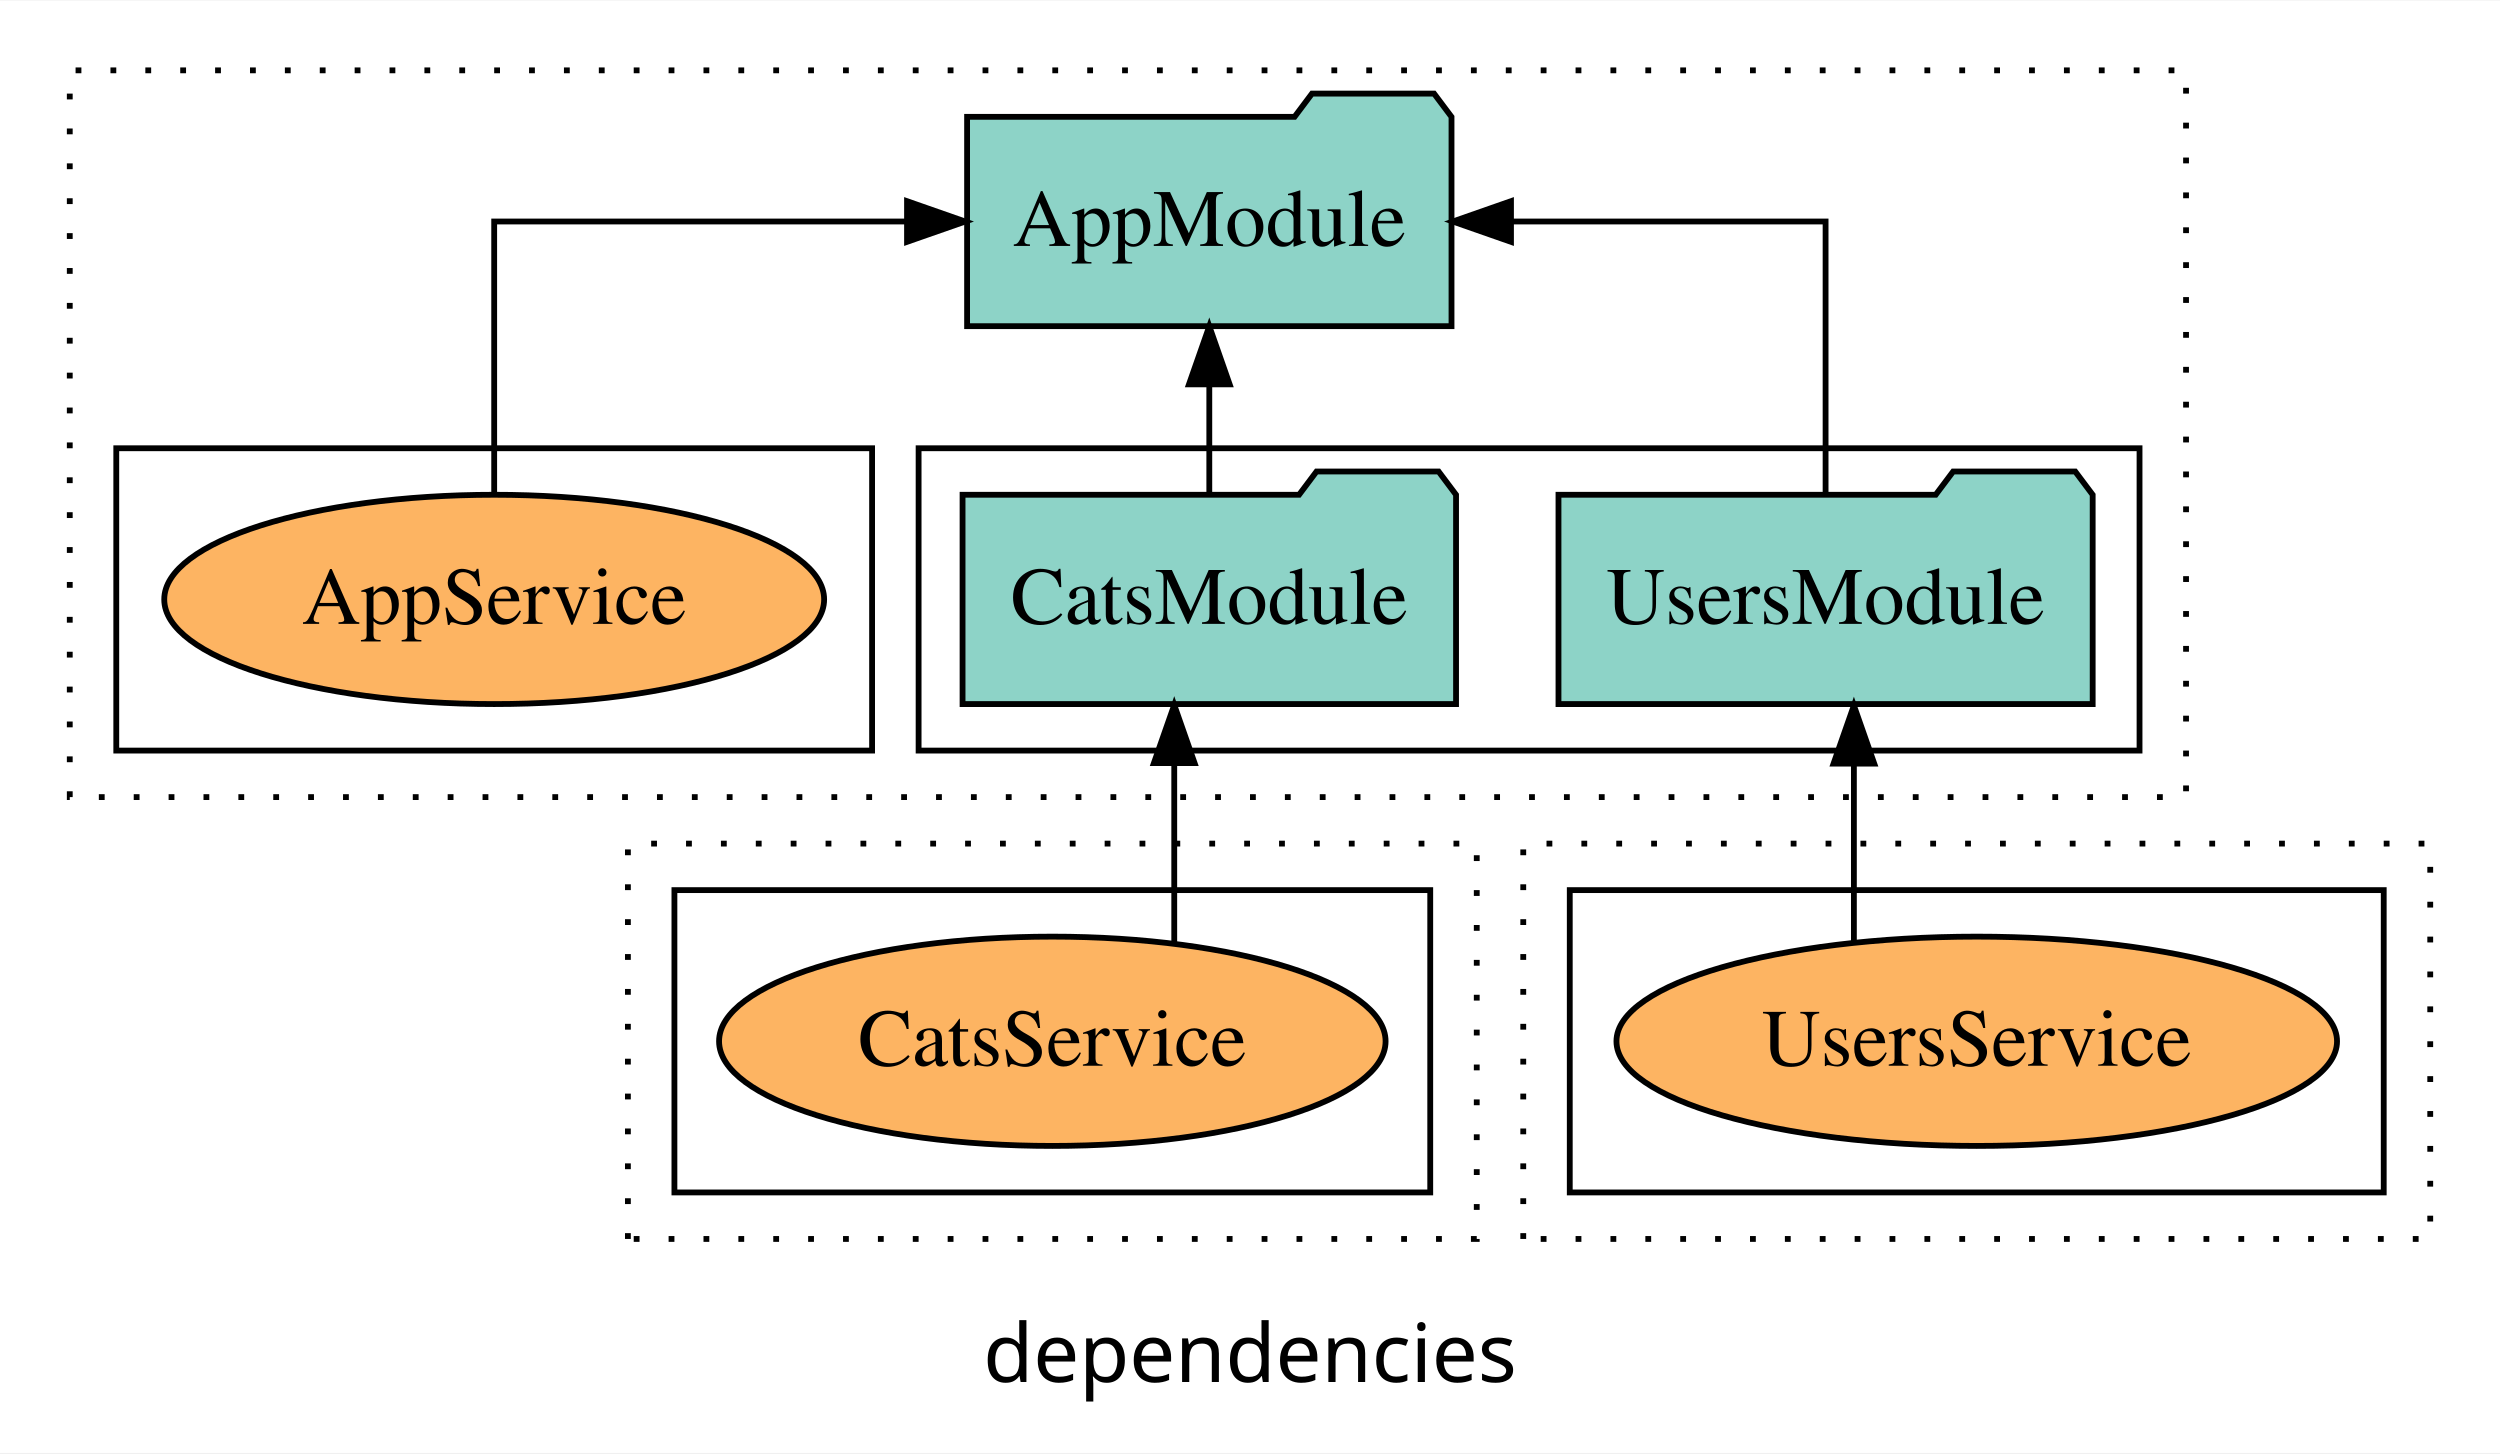
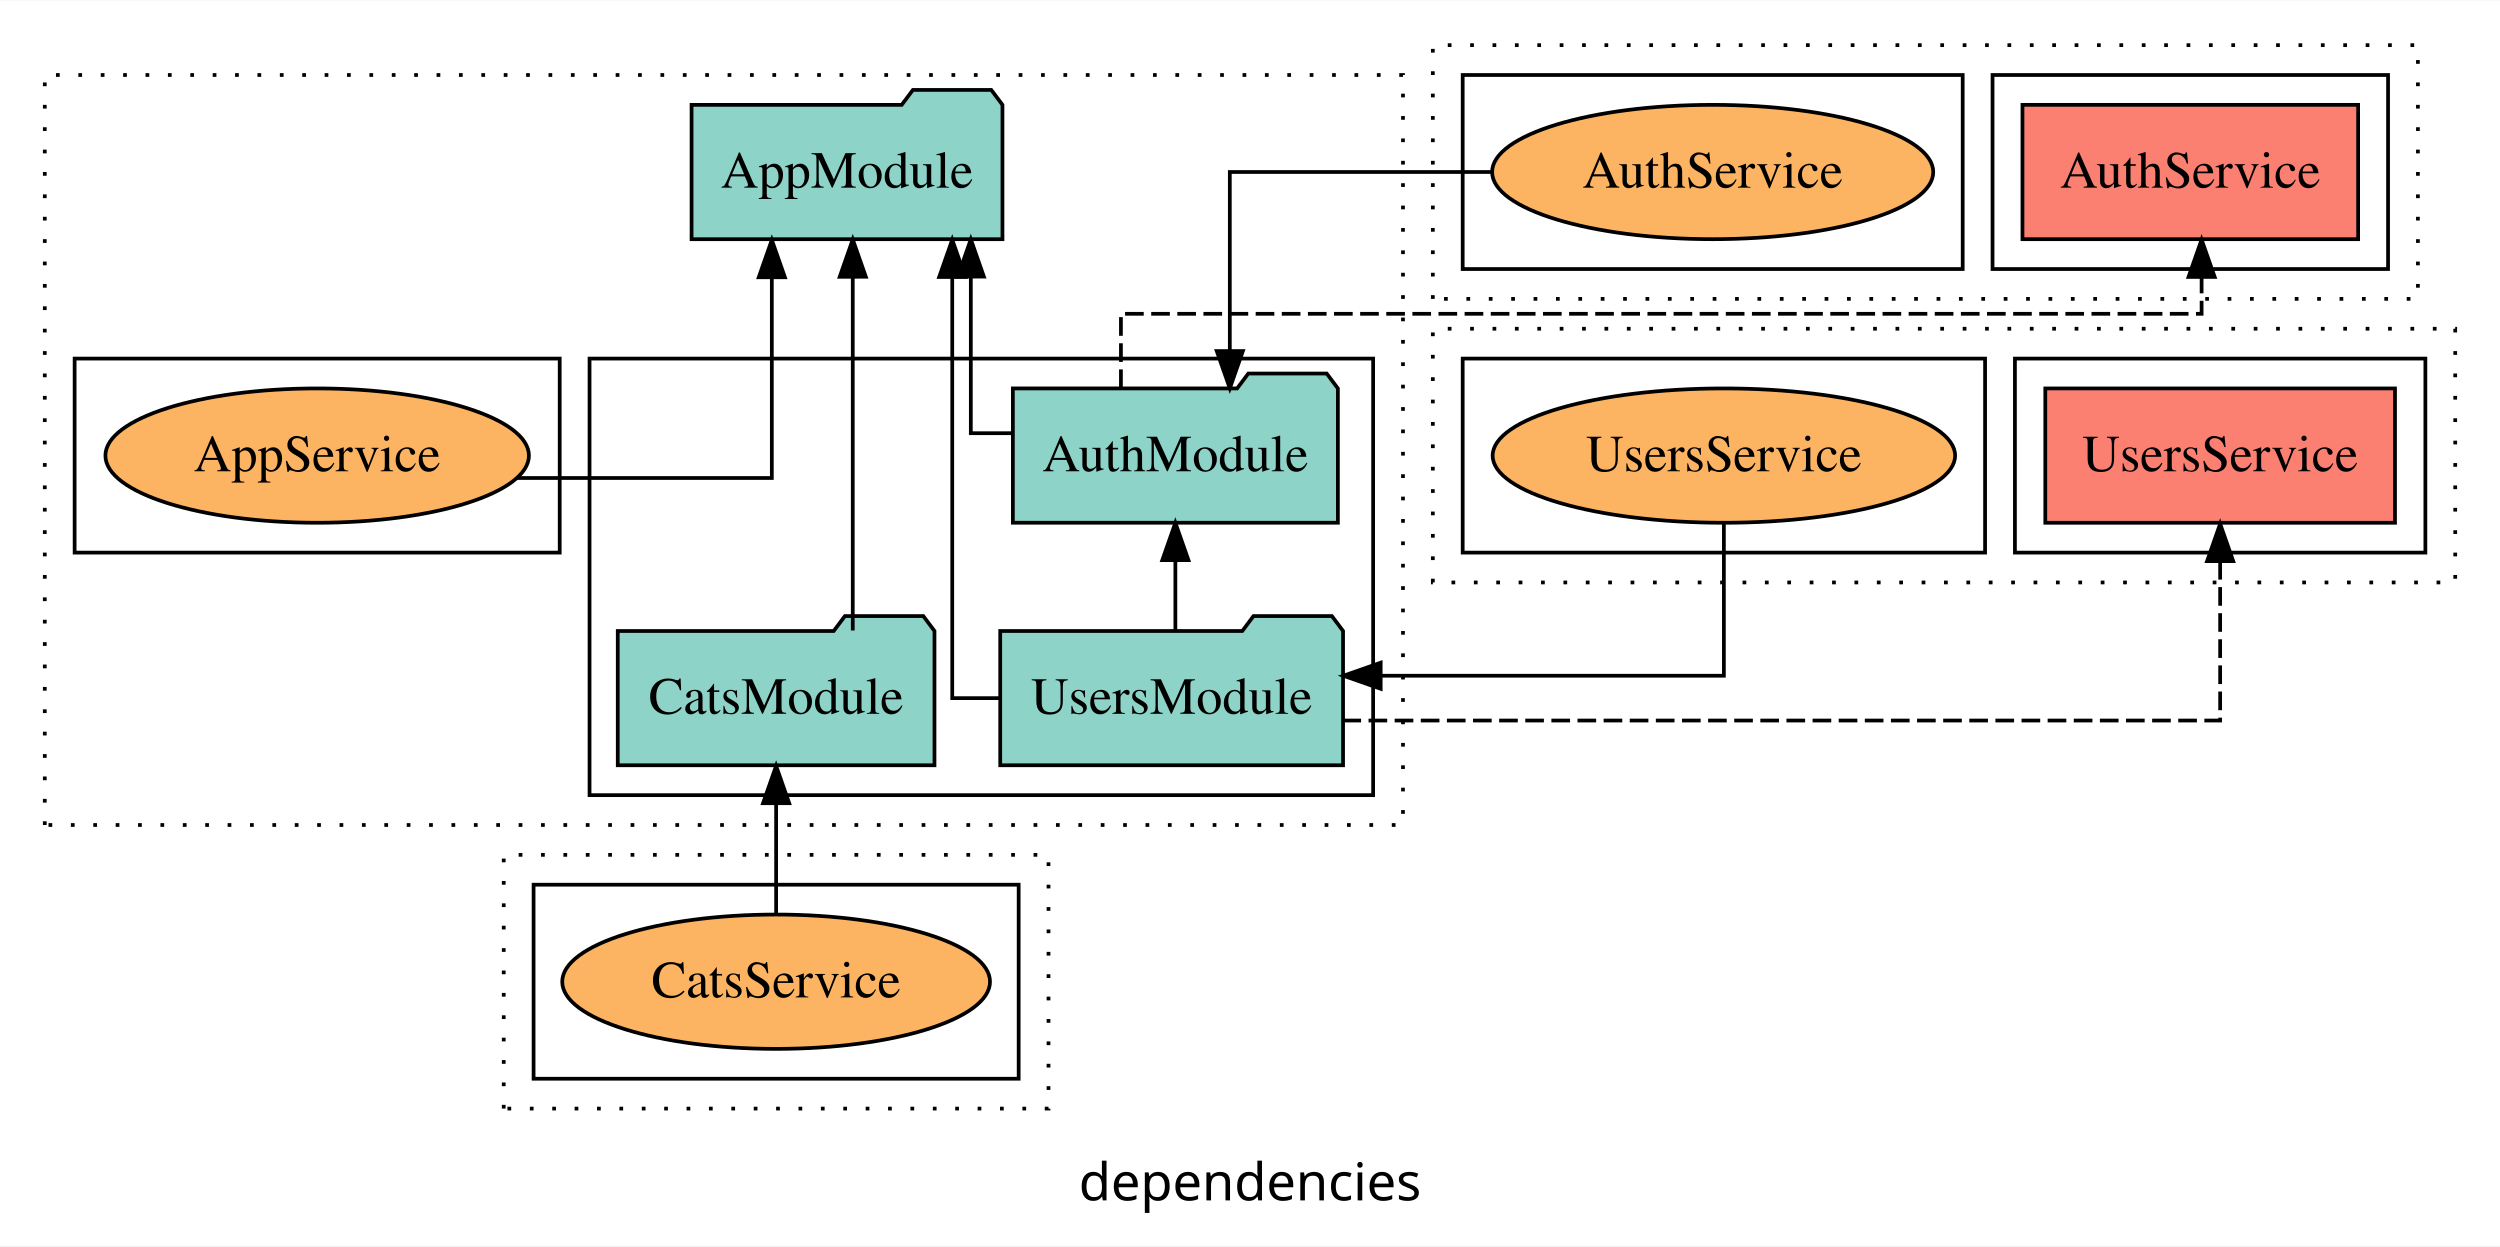
- <svg xmlns="http://www.w3.org/2000/svg" width="430pt" height="250pt" viewBox="0.00 0.00 430.00 249.80">
-   <g id="graph0" class="graph" transform="scale(1 1) rotate(0) translate(4 245.8)">
-     <polygon fill="white" stroke="transparent" points="-4,4 -4,-245.8 426,-245.8 426,4 -4,4" />
-     <text text-anchor="middle" x="211" y="-8.2" font-family="sans-serif" font-size="14.00">dependencies</text>
+ <svg xmlns="http://www.w3.org/2000/svg" width="670pt" height="334pt" viewBox="0.00 0.00 670.00 333.80">
+   <g id="graph0" class="graph" transform="scale(1 1) rotate(0) translate(4 329.8)">
+     <polygon fill="white" stroke="transparent" points="-4,4 -4,-329.8 666,-329.8 666,4 -4,4" />
+     <text text-anchor="middle" x="331" y="-8.2" font-family="sans-serif" font-size="14.00">dependencies</text>
    <g id="clust1" class="cluster">
-       <polygon fill="none" stroke="black" stroke-dasharray="1,5" points="8,-108.8 8,-233.8 372,-233.8 372,-108.8 8,-108.8" />
+       <polygon fill="none" stroke="black" stroke-dasharray="1,5" points="8,-108.8 8,-309.8 372,-309.8 372,-108.8 8,-108.8" />
    </g>
    <g id="clust3" class="cluster">
-       <polygon fill="none" stroke="black" points="154,-116.8 154,-168.8 364,-168.8 364,-116.8 154,-116.8" />
+       <polygon fill="none" stroke="black" points="154,-116.8 154,-233.8 364,-233.8 364,-116.8 154,-116.8" />
    </g>
    <g id="clust6" class="cluster">
-       <polygon fill="none" stroke="black" points="16,-116.8 16,-168.8 146,-168.8 146,-116.8 16,-116.8" />
+       <polygon fill="none" stroke="black" points="16,-181.8 16,-233.8 146,-233.8 146,-181.8 16,-181.8" />
+     </g>
+     <g id="clust7" class="cluster">
+       <polygon fill="none" stroke="black" stroke-dasharray="1,5" points="380,-249.8 380,-317.8 644,-317.8 644,-249.8 380,-249.8" />
+     </g>
+     <g id="clust10" class="cluster">
+       <polygon fill="none" stroke="black" points="530,-257.8 530,-309.8 636,-309.8 636,-257.8 530,-257.8" />
+     </g>
+     <g id="clust12" class="cluster">
+       <polygon fill="none" stroke="black" points="388,-257.8 388,-309.8 522,-309.8 522,-257.8 388,-257.8" />
    </g>
    <g id="clust13" class="cluster">
-       <polygon fill="none" stroke="black" stroke-dasharray="1,5" points="104,-32.8 104,-100.8 250,-100.8 250,-32.8 104,-32.8" />
+       <polygon fill="none" stroke="black" stroke-dasharray="1,5" points="131,-32.8 131,-100.8 277,-100.8 277,-32.8 131,-32.8" />
    </g>
    <g id="clust18" class="cluster">
-       <polygon fill="none" stroke="black" points="112,-40.8 112,-92.8 242,-92.8 242,-40.8 112,-40.8" />
+       <polygon fill="none" stroke="black" points="139,-40.8 139,-92.8 269,-92.8 269,-40.8 139,-40.8" />
    </g>
    <g id="clust19" class="cluster">
-       <polygon fill="none" stroke="black" stroke-dasharray="1,5" points="258,-32.8 258,-100.8 414,-100.8 414,-32.8 258,-32.8" />
+       <polygon fill="none" stroke="black" stroke-dasharray="1,5" points="380,-173.8 380,-241.8 654,-241.8 654,-173.8 380,-173.8" />
+     </g>
+     <g id="clust22" class="cluster">
+       <polygon fill="none" stroke="black" points="536,-181.8 536,-233.8 646,-233.8 646,-181.8 536,-181.8" />
    </g>
    <g id="clust24" class="cluster">
-       <polygon fill="none" stroke="black" points="266,-40.8 266,-92.8 406,-92.8 406,-40.8 266,-40.8" />
+       <polygon fill="none" stroke="black" points="388,-181.8 388,-233.8 528,-233.8 528,-181.8 388,-181.8" />
    </g>
    <g id="node1" class="node">
+       <polygon fill="#8dd3c7" stroke="black" points="354.55,-225.8 351.55,-229.8 330.55,-229.8 327.55,-225.8 267.45,-225.8 267.45,-189.8 354.55,-189.8 354.55,-225.8" />
+       <text text-anchor="middle" x="311" y="-203.6" font-family="Times,serif" font-size="14.00">AuthModule</text>
+     </g>
+     <g id="node4" class="node">
+       <polygon fill="#8dd3c7" stroke="black" points="264.66,-301.8 261.66,-305.8 240.66,-305.8 237.66,-301.8 181.34,-301.8 181.34,-265.8 264.66,-265.8 264.66,-301.8" />
+       <text text-anchor="middle" x="223" y="-279.6" font-family="Times,serif" font-size="14.00">AppModule</text>
+     </g>
+     <g id="edge1" class="edge">
+       <path fill="none" stroke="black" d="M267.27,-213.8C260.76,-213.8 256.18,-213.8 256.18,-213.8 256.18,-213.8 256.18,-255.77 256.18,-255.77" />
+       <polygon fill="black" stroke="black" points="252.68,-255.77 256.18,-265.77 259.68,-255.77 252.68,-255.77" />
+     </g>
+     <g id="node6" class="node">
+       <polygon fill="#fb8072" stroke="black" points="627.98,-301.8 538.02,-301.8 538.02,-265.8 627.98,-265.8 627.98,-301.8" />
+       <text text-anchor="middle" x="583" y="-279.6" font-family="Times,serif" font-size="14.00">AuthService </text>
+     </g>
+     <g id="edge6" class="edge">
+       <path fill="none" stroke="black" stroke-dasharray="5,2" d="M296.41,-225.91C296.41,-235.7 296.41,-245.8 296.41,-245.8 296.41,-245.8 586.03,-245.8 586.03,-245.8 586.03,-245.8 586.03,-255.69 586.03,-255.69" />
+       <polygon fill="black" stroke="black" points="582.53,-255.69 586.03,-265.69 589.53,-255.69 582.53,-255.69" />
+     </g>
+     <g id="node2" class="node">
      <polygon fill="#8dd3c7" stroke="black" points="246.44,-160.8 243.44,-164.8 222.44,-164.8 219.44,-160.8 161.56,-160.8 161.56,-124.8 246.44,-124.8 246.44,-160.8" />
      <text text-anchor="middle" x="204" y="-138.6" font-family="Times,serif" font-size="14.00">CatsModule</text>
    </g>
+     <g id="edge2" class="edge">
+       <path fill="none" stroke="black" d="M224.54,-160.94C224.54,-160.94 224.54,-255.73 224.54,-255.73" />
+       <polygon fill="black" stroke="black" points="221.04,-255.72 224.54,-265.73 228.04,-255.73 221.04,-255.72" />
+     </g>
    <g id="node3" class="node">
-       <polygon fill="#8dd3c7" stroke="black" points="245.66,-225.8 242.66,-229.8 221.66,-229.8 218.66,-225.8 162.34,-225.8 162.34,-189.8 245.66,-189.8 245.66,-225.8" />
-       <text text-anchor="middle" x="204" y="-203.6" font-family="Times,serif" font-size="14.00">AppModule</text>
-     </g>
-     <g id="edge1" class="edge">
-       <path fill="none" stroke="black" d="M204,-160.91C204,-160.91 204,-179.79 204,-179.79" />
-       <polygon fill="black" stroke="black" points="200.5,-179.79 204,-189.79 207.5,-179.79 200.5,-179.79" />
-     </g>
-     <g id="node2" class="node">
      <polygon fill="#8dd3c7" stroke="black" points="355.94,-160.8 352.94,-164.8 331.94,-164.8 328.94,-160.8 264.06,-160.8 264.06,-124.8 355.94,-124.8 355.94,-160.8" />
      <text text-anchor="middle" x="310" y="-138.6" font-family="Times,serif" font-size="14.00">UsersModule</text>
    </g>
-     <g id="edge2" class="edge">
-       <path fill="none" stroke="black" d="M310,-160.91C310,-180.14 310,-207.8 310,-207.8 310,-207.8 255.89,-207.8 255.89,-207.8" />
-       <polygon fill="black" stroke="black" points="255.89,-204.3 245.89,-207.8 255.89,-211.3 255.89,-204.3" />
-     </g>
-     <g id="node4" class="node">
-       <ellipse fill="#fdb462" stroke="black" cx="81" cy="-142.8" rx="56.75" ry="18" />
-       <text text-anchor="middle" x="81" y="-138.6" font-family="Times,serif" font-size="14.00">AppService</text>
+     <g id="edge5" class="edge">
+       <path fill="none" stroke="black" d="M311,-160.91C311,-160.91 311,-179.79 311,-179.79" />
+       <polygon fill="black" stroke="black" points="307.5,-179.79 311,-189.79 314.5,-179.79 307.5,-179.79" />
    </g>
    <g id="edge3" class="edge">
-       <path fill="none" stroke="black" d="M81,-160.91C81,-180.14 81,-207.8 81,-207.8 81,-207.8 152.01,-207.8 152.01,-207.8" />
-       <polygon fill="black" stroke="black" points="152.01,-211.3 162.01,-207.8 152.01,-204.3 152.01,-211.3" />
+       <path fill="none" stroke="black" d="M264.25,-142.8C256.66,-142.8 251.2,-142.8 251.2,-142.8 251.2,-142.8 251.2,-255.66 251.2,-255.66" />
+       <polygon fill="black" stroke="black" points="247.7,-255.66 251.2,-265.66 254.7,-255.66 247.7,-255.66" />
+     </g>
+     <g id="node9" class="node">
+       <polygon fill="#fb8072" stroke="black" points="637.86,-225.8 544.14,-225.8 544.14,-189.8 637.86,-189.8 637.86,-225.8" />
+       <text text-anchor="middle" x="591" y="-203.6" font-family="Times,serif" font-size="14.00">UsersService </text>
+     </g>
+     <g id="edge9" class="edge">
+       <path fill="none" stroke="black" stroke-dasharray="5,2" d="M355.77,-136.8C435.4,-136.8 591,-136.8 591,-136.8 591,-136.8 591,-179.52 591,-179.52" />
+       <polygon fill="black" stroke="black" points="587.5,-179.52 591,-189.52 594.5,-179.52 587.5,-179.52" />
    </g>
    <g id="node5" class="node">
-       <ellipse fill="#fdb462" stroke="black" cx="177" cy="-66.8" rx="57.32" ry="18" />
-       <text text-anchor="middle" x="177" y="-62.6" font-family="Times,serif" font-size="14.00">CatsService</text>
+       <ellipse fill="#fdb462" stroke="black" cx="81" cy="-207.8" rx="56.75" ry="18" />
+       <text text-anchor="middle" x="81" y="-203.6" font-family="Times,serif" font-size="14.00">AppService</text>
    </g>
    <g id="edge4" class="edge">
-       <path fill="none" stroke="black" d="M197.97,-83.67C197.97,-83.67 197.97,-114.65 197.97,-114.65" />
-       <polygon fill="black" stroke="black" points="194.47,-114.65 197.97,-124.65 201.47,-114.65 194.47,-114.65" />
+       <path fill="none" stroke="black" d="M134.45,-201.8C167.19,-201.8 202.85,-201.8 202.85,-201.8 202.85,-201.8 202.85,-255.6 202.85,-255.6" />
+       <polygon fill="black" stroke="black" points="199.35,-255.6 202.85,-265.6 206.35,-255.6 199.35,-255.6" />
    </g>
-     <g id="node6" class="node">
-       <ellipse fill="#fdb462" stroke="black" cx="336" cy="-66.8" rx="61.97" ry="18" />
-       <text text-anchor="middle" x="336" y="-62.6" font-family="Times,serif" font-size="14.00">UsersService</text>
+     <g id="node7" class="node">
+       <ellipse fill="#fdb462" stroke="black" cx="455" cy="-283.8" rx="59.11" ry="18" />
+       <text text-anchor="middle" x="455" y="-279.6" font-family="Times,serif" font-size="14.00">AuthService</text>
    </g>
-     <g id="edge5" class="edge">
-       <path fill="none" stroke="black" d="M314.87,-84.05C314.87,-84.05 314.87,-114.56 314.87,-114.56" />
-       <polygon fill="black" stroke="black" points="311.37,-114.56 314.87,-124.56 318.37,-114.56 311.37,-114.56" />
+     <g id="edge7" class="edge">
+       <path fill="none" stroke="black" d="M395.6,-283.8C361.58,-283.8 325.59,-283.8 325.59,-283.8 325.59,-283.8 325.59,-235.81 325.59,-235.81" />
+       <polygon fill="black" stroke="black" points="329.09,-235.81 325.59,-225.81 322.09,-235.81 329.09,-235.81" />
+     </g>
+     <g id="node8" class="node">
+       <ellipse fill="#fdb462" stroke="black" cx="204" cy="-66.8" rx="57.32" ry="18" />
+       <text text-anchor="middle" x="204" y="-62.6" font-family="Times,serif" font-size="14.00">CatsService</text>
+     </g>
+     <g id="edge8" class="edge">
+       <path fill="none" stroke="black" d="M204,-84.81C204,-84.81 204,-114.65 204,-114.65" />
+       <polygon fill="black" stroke="black" points="200.5,-114.65 204,-124.65 207.5,-114.65 200.5,-114.65" />
+     </g>
+     <g id="node10" class="node">
+       <ellipse fill="#fdb462" stroke="black" cx="458" cy="-207.8" rx="61.97" ry="18" />
+       <text text-anchor="middle" x="458" y="-203.6" font-family="Times,serif" font-size="14.00">UsersService</text>
+     </g>
+     <g id="edge10" class="edge">
+       <path fill="none" stroke="black" d="M458,-189.78C458,-172.43 458,-148.8 458,-148.8 458,-148.8 366.02,-148.8 366.02,-148.8" />
+       <polygon fill="black" stroke="black" points="366.02,-145.3 356.02,-148.8 366.02,-152.3 366.02,-145.3" />
    </g>
  </g>
</svg>
